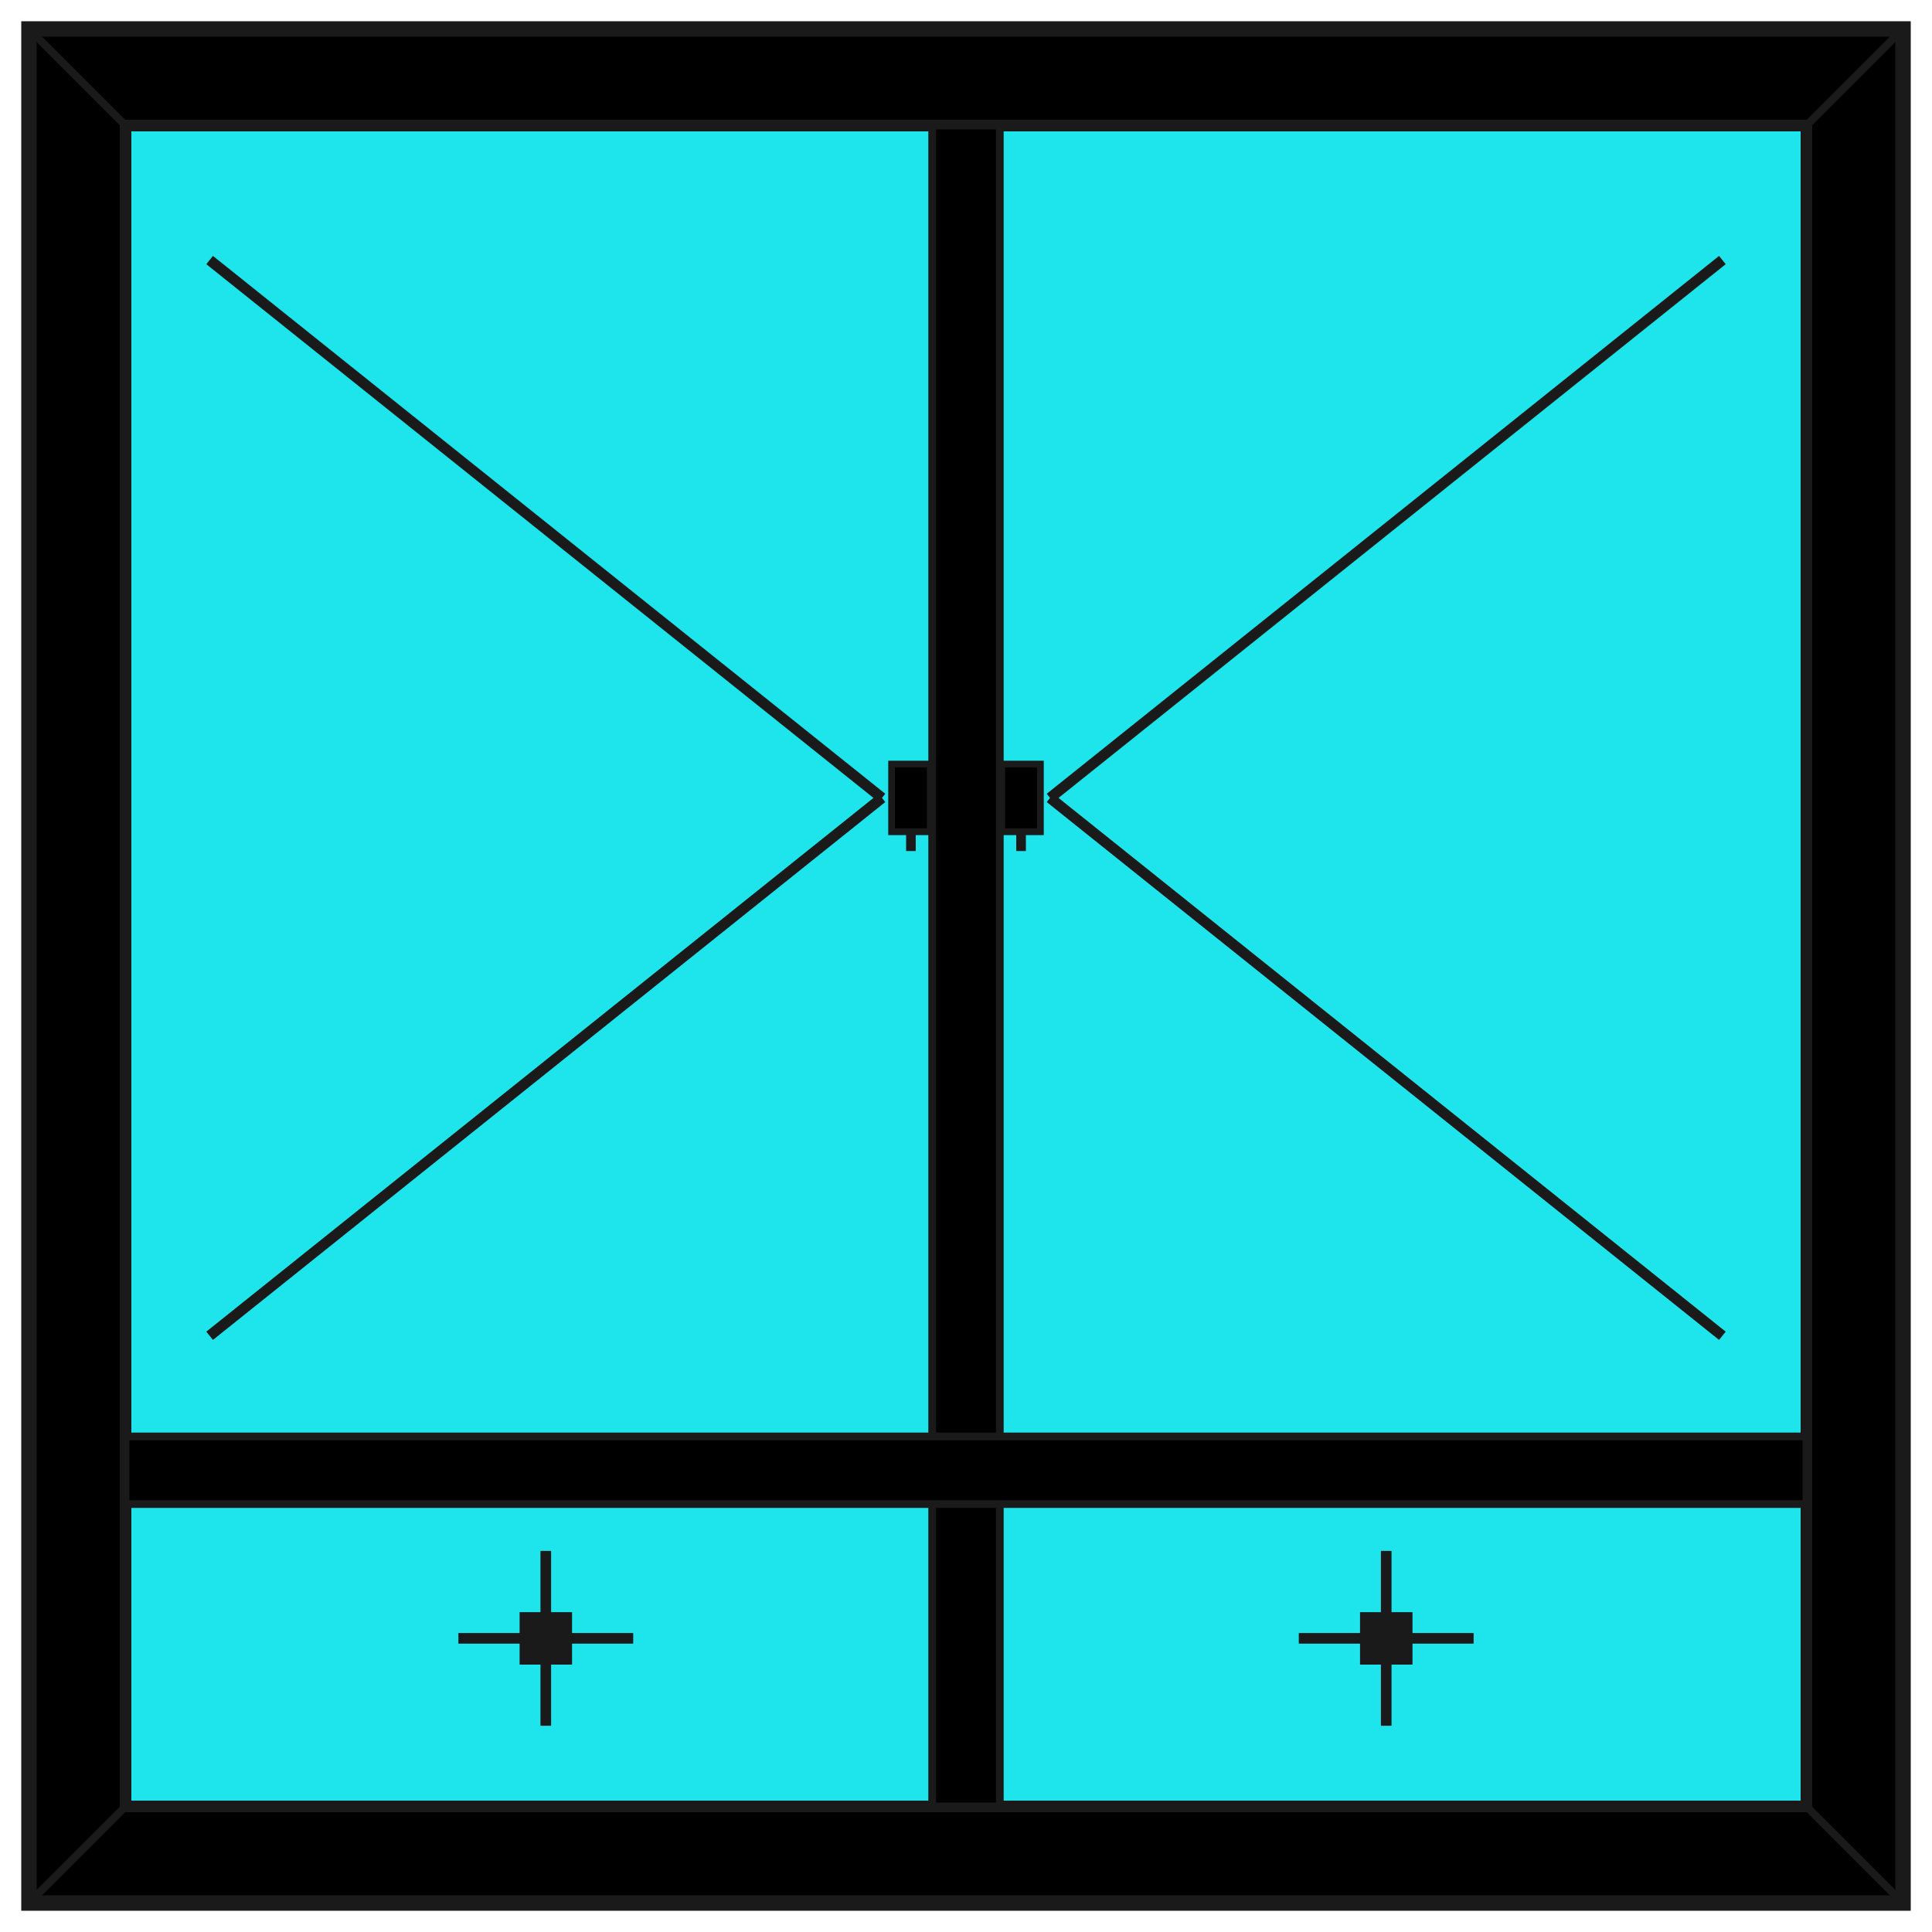
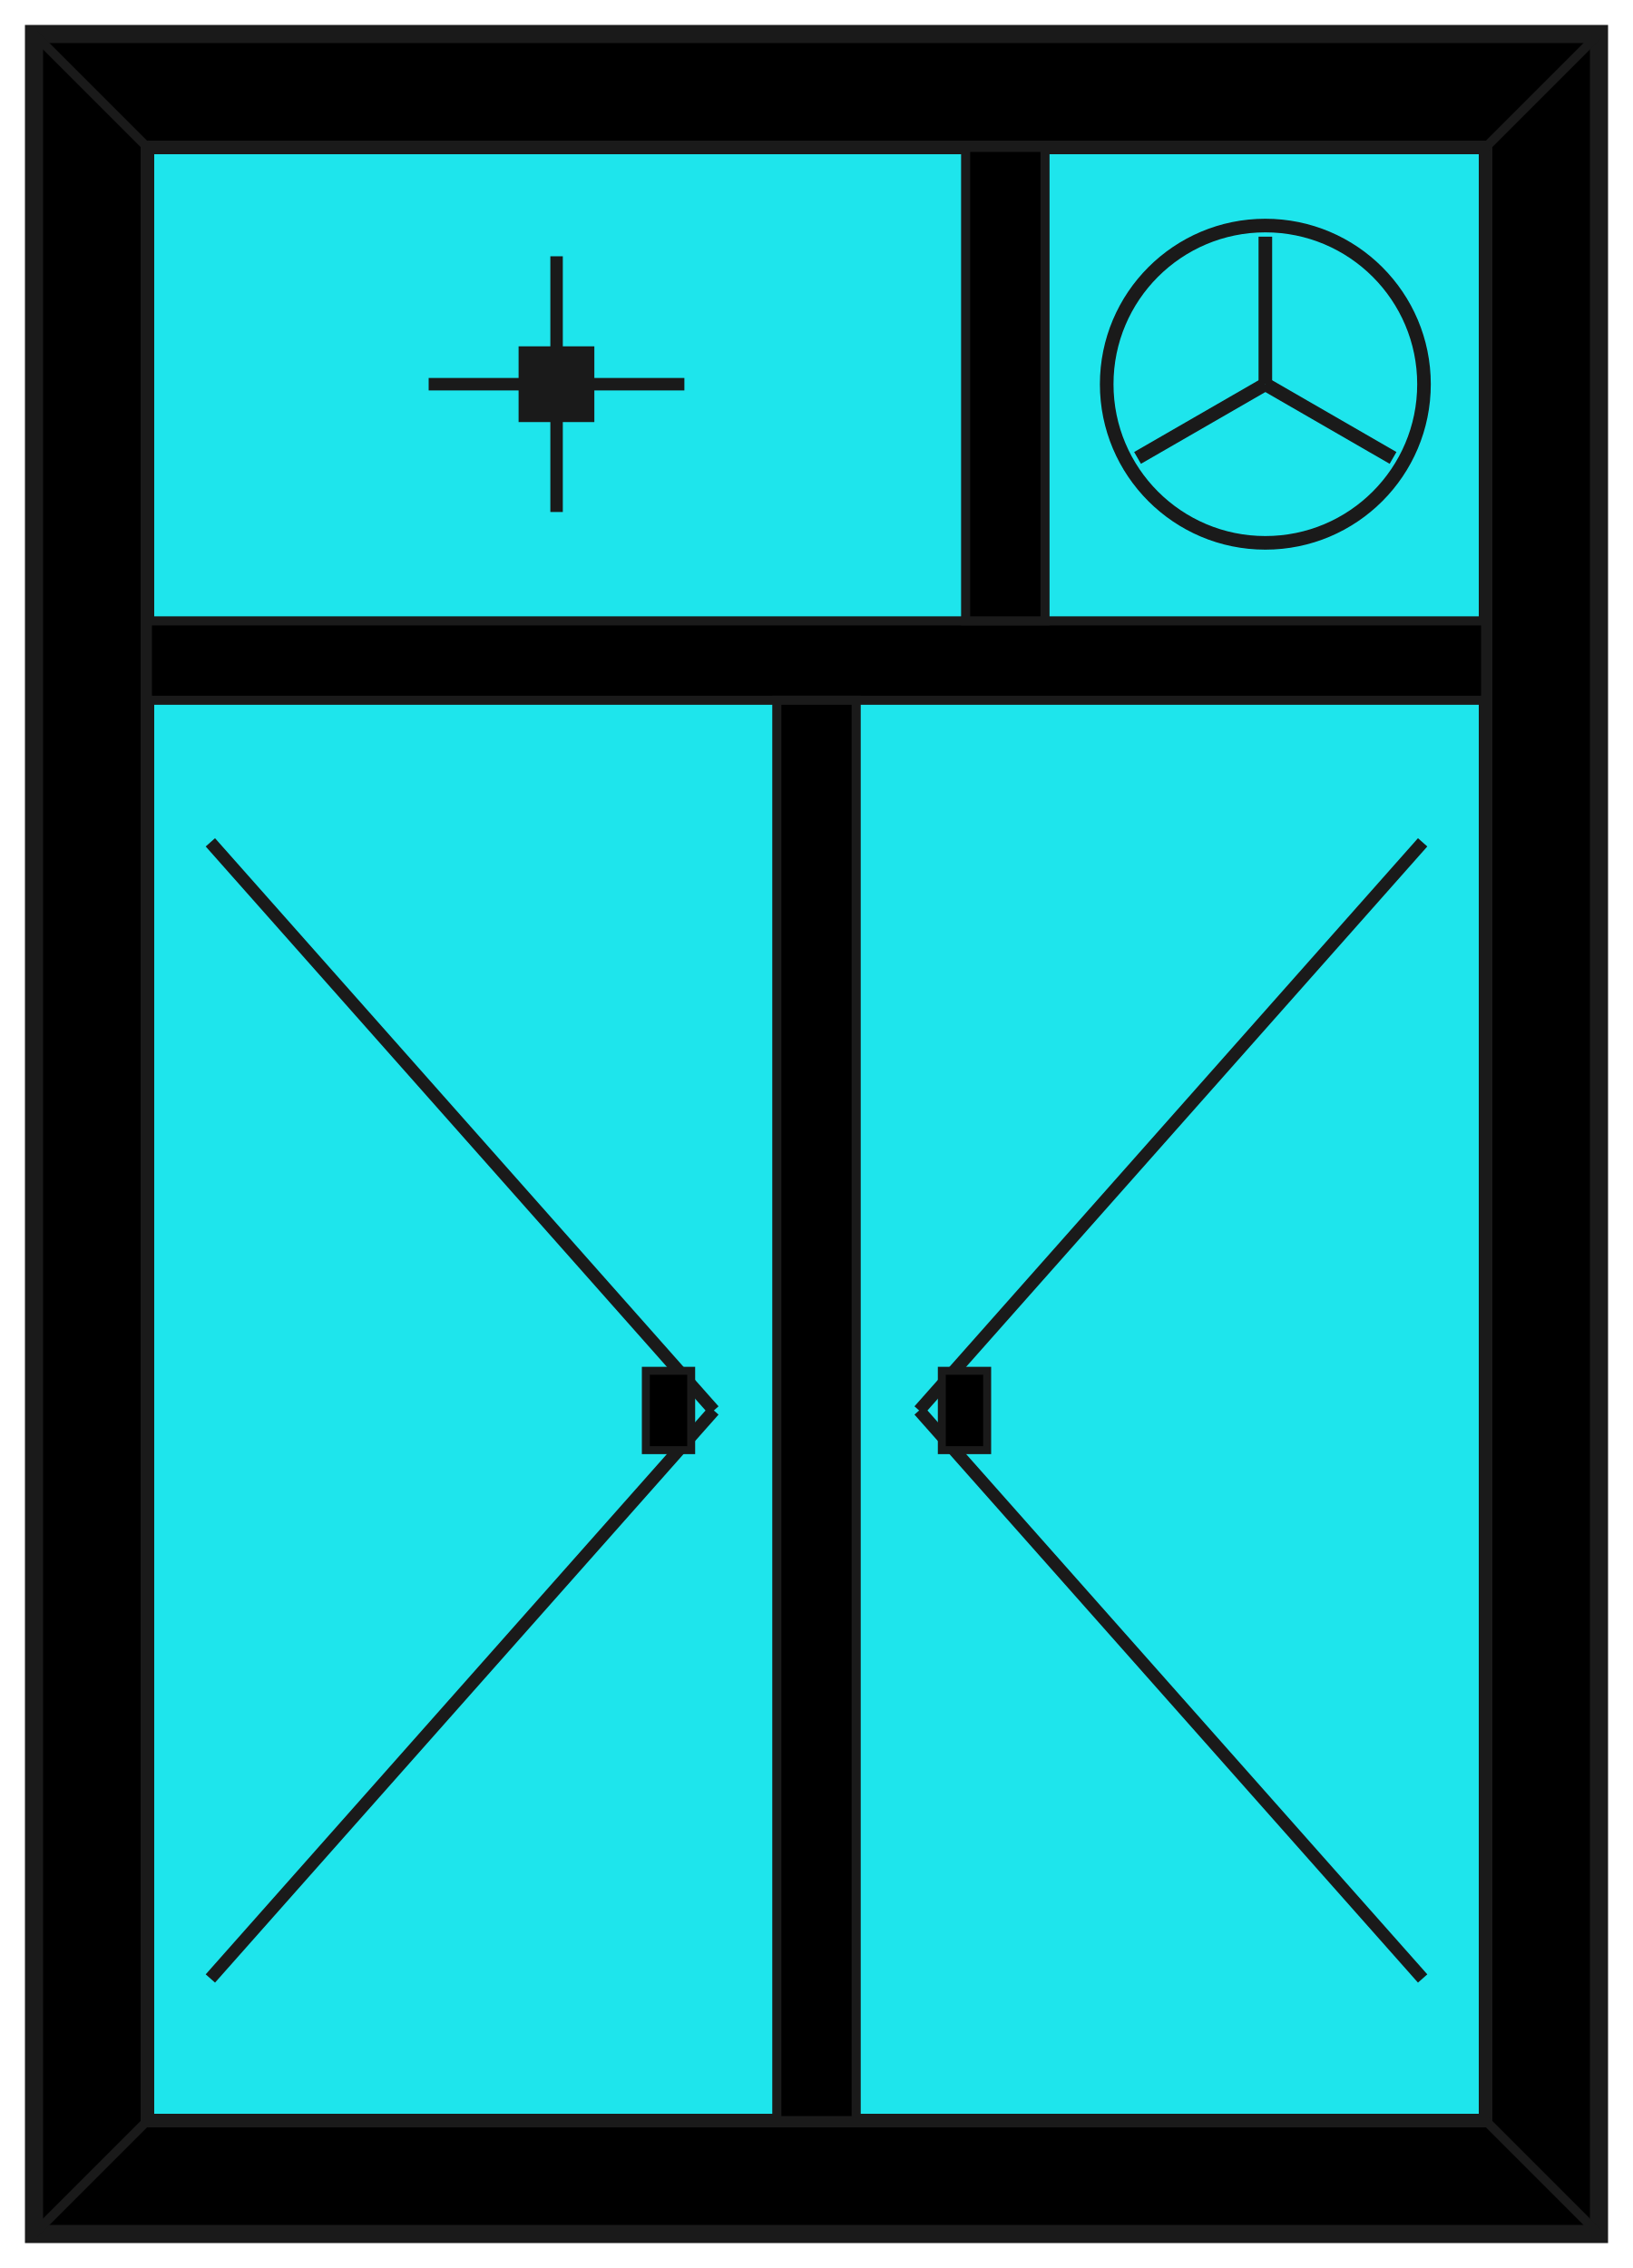
- <svg xmlns="http://www.w3.org/2000/svg" viewBox="0 0 200.00 200.00">
-   <rect x="3.00" y="3.00" width="194.00" height="194.00" fill="FRAME_COLOR" stroke="#1a1a1a" stroke-width="1.6" />
-   <rect x="13.00" y="13.00" width="174.00" height="174.00" fill="#1ee5ec" stroke="#1a1a1a" stroke-width="1.2" />
+ <svg xmlns="http://www.w3.org/2000/svg" viewBox="0 0 144.00 200.00">
+   <rect x="3.00" y="3.00" width="138.00" height="194.00" fill="FRAME_COLOR" stroke="#1a1a1a" stroke-width="1.6" />
+   <rect x="13.00" y="13.00" width="118.00" height="174.00" fill="#1ee5ec" stroke="#1a1a1a" stroke-width="1.2" />
  <line x1="3.00" y1="3.00" x2="13.00" y2="13.00" stroke="#1a1a1a" stroke-width="0.8" />
-   <line x1="197.00" y1="3.00" x2="187.00" y2="13.00" stroke="#1a1a1a" stroke-width="0.8" />
+   <line x1="141.00" y1="3.00" x2="131.00" y2="13.00" stroke="#1a1a1a" stroke-width="0.8" />
  <line x1="3.00" y1="197.00" x2="13.00" y2="187.00" stroke="#1a1a1a" stroke-width="0.8" />
-   <line x1="197.00" y1="197.00" x2="187.00" y2="187.00" stroke="#1a1a1a" stroke-width="0.8" />
-   <rect x="96.50" y="13.00" width="7.00" height="174.00" fill="FRAME_COLOR" stroke="#1a1a1a" stroke-width="0.8" />
-   <rect x="13.00" y="148.70" width="174.00" height="7.00" fill="FRAME_COLOR" stroke="#1a1a1a" stroke-width="0.8" />
-   <line x1="91.30" y1="82.60" x2="21.70" y2="26.92" stroke="#1a1a1a" stroke-width="1.1" />
-   <line x1="91.30" y1="82.60" x2="21.70" y2="138.28" stroke="#1a1a1a" stroke-width="1.1" />
-   <rect x="92.30" y="79.10" width="4.00" height="7.00" fill="FRAME_COLOR" stroke="#1a1a1a" stroke-width="0.7" />
-   <line x1="94.30" y1="86.10" x2="94.30" y2="88.10" stroke="#1a1a1a" stroke-width="1.0" />
-   <line x1="56.50" y1="160.55" x2="56.50" y2="178.65" stroke="#1a1a1a" stroke-width="1.1" />
-   <line x1="47.45" y1="169.60" x2="65.55" y2="169.60" stroke="#1a1a1a" stroke-width="1.1" />
-   <rect x="53.79" y="166.89" width="5.43" height="5.43" fill="#1a1a1a" />
-   <line x1="108.70" y1="82.60" x2="178.30" y2="26.92" stroke="#1a1a1a" stroke-width="1.1" />
-   <line x1="108.70" y1="82.60" x2="178.30" y2="138.28" stroke="#1a1a1a" stroke-width="1.1" />
-   <rect x="103.70" y="79.10" width="4.00" height="7.00" fill="FRAME_COLOR" stroke="#1a1a1a" stroke-width="0.7" />
-   <line x1="105.70" y1="86.10" x2="105.70" y2="88.10" stroke="#1a1a1a" stroke-width="1.0" />
-   <line x1="143.50" y1="160.55" x2="143.50" y2="178.65" stroke="#1a1a1a" stroke-width="1.1" />
-   <line x1="134.45" y1="169.60" x2="152.55" y2="169.60" stroke="#1a1a1a" stroke-width="1.1" />
-   <rect x="140.79" y="166.89" width="5.43" height="5.43" fill="#1a1a1a" />
+   <line x1="141.00" y1="197.00" x2="131.00" y2="187.00" stroke="#1a1a1a" stroke-width="0.8" />
+   <rect x="13.00" y="54.75" width="118.00" height="7.00" fill="FRAME_COLOR" stroke="#1a1a1a" stroke-width="0.8" />
+   <rect x="85.15" y="13.00" width="7.00" height="41.75" fill="FRAME_COLOR" stroke="#1a1a1a" stroke-width="0.8" />
+   <rect x="68.50" y="61.75" width="7.00" height="125.25" fill="FRAME_COLOR" stroke="#1a1a1a" stroke-width="0.8" />
+   <line x1="49.08" y1="22.60" x2="49.08" y2="45.15" stroke="#1a1a1a" stroke-width="1.1" />
+   <line x1="37.80" y1="33.88" x2="60.35" y2="33.88" stroke="#1a1a1a" stroke-width="1.1" />
+   <rect x="45.73" y="30.54" width="6.68" height="6.68" fill="#1a1a1a" />
+   <circle cx="111.58" cy="33.88" r="13.99" fill="none" stroke="#1a1a1a" stroke-width="1.2" />
+   <line x1="111.58" y1="33.88" x2="111.58" y2="20.87" stroke="#1a1a1a" stroke-width="1.2" />
+   <line x1="111.58" y1="33.88" x2="122.84" y2="40.38" stroke="#1a1a1a" stroke-width="1.2" />
+   <line x1="111.58" y1="33.88" x2="100.31" y2="40.38" stroke="#1a1a1a" stroke-width="1.2" />
+   <line x1="62.95" y1="124.38" x2="18.55" y2="74.28" stroke="#1a1a1a" stroke-width="1.1" />
+   <line x1="62.95" y1="124.38" x2="18.55" y2="174.47" stroke="#1a1a1a" stroke-width="1.1" />
+   <rect x="56.95" y="120.88" width="4.00" height="7.00" fill="FRAME_COLOR" stroke="#1a1a1a" stroke-width="0.7" />
+   <line x1="81.05" y1="124.38" x2="125.45" y2="74.28" stroke="#1a1a1a" stroke-width="1.1" />
+   <line x1="81.05" y1="124.38" x2="125.45" y2="174.47" stroke="#1a1a1a" stroke-width="1.1" />
+   <rect x="83.05" y="120.88" width="4.00" height="7.00" fill="FRAME_COLOR" stroke="#1a1a1a" stroke-width="0.7" />
</svg>
